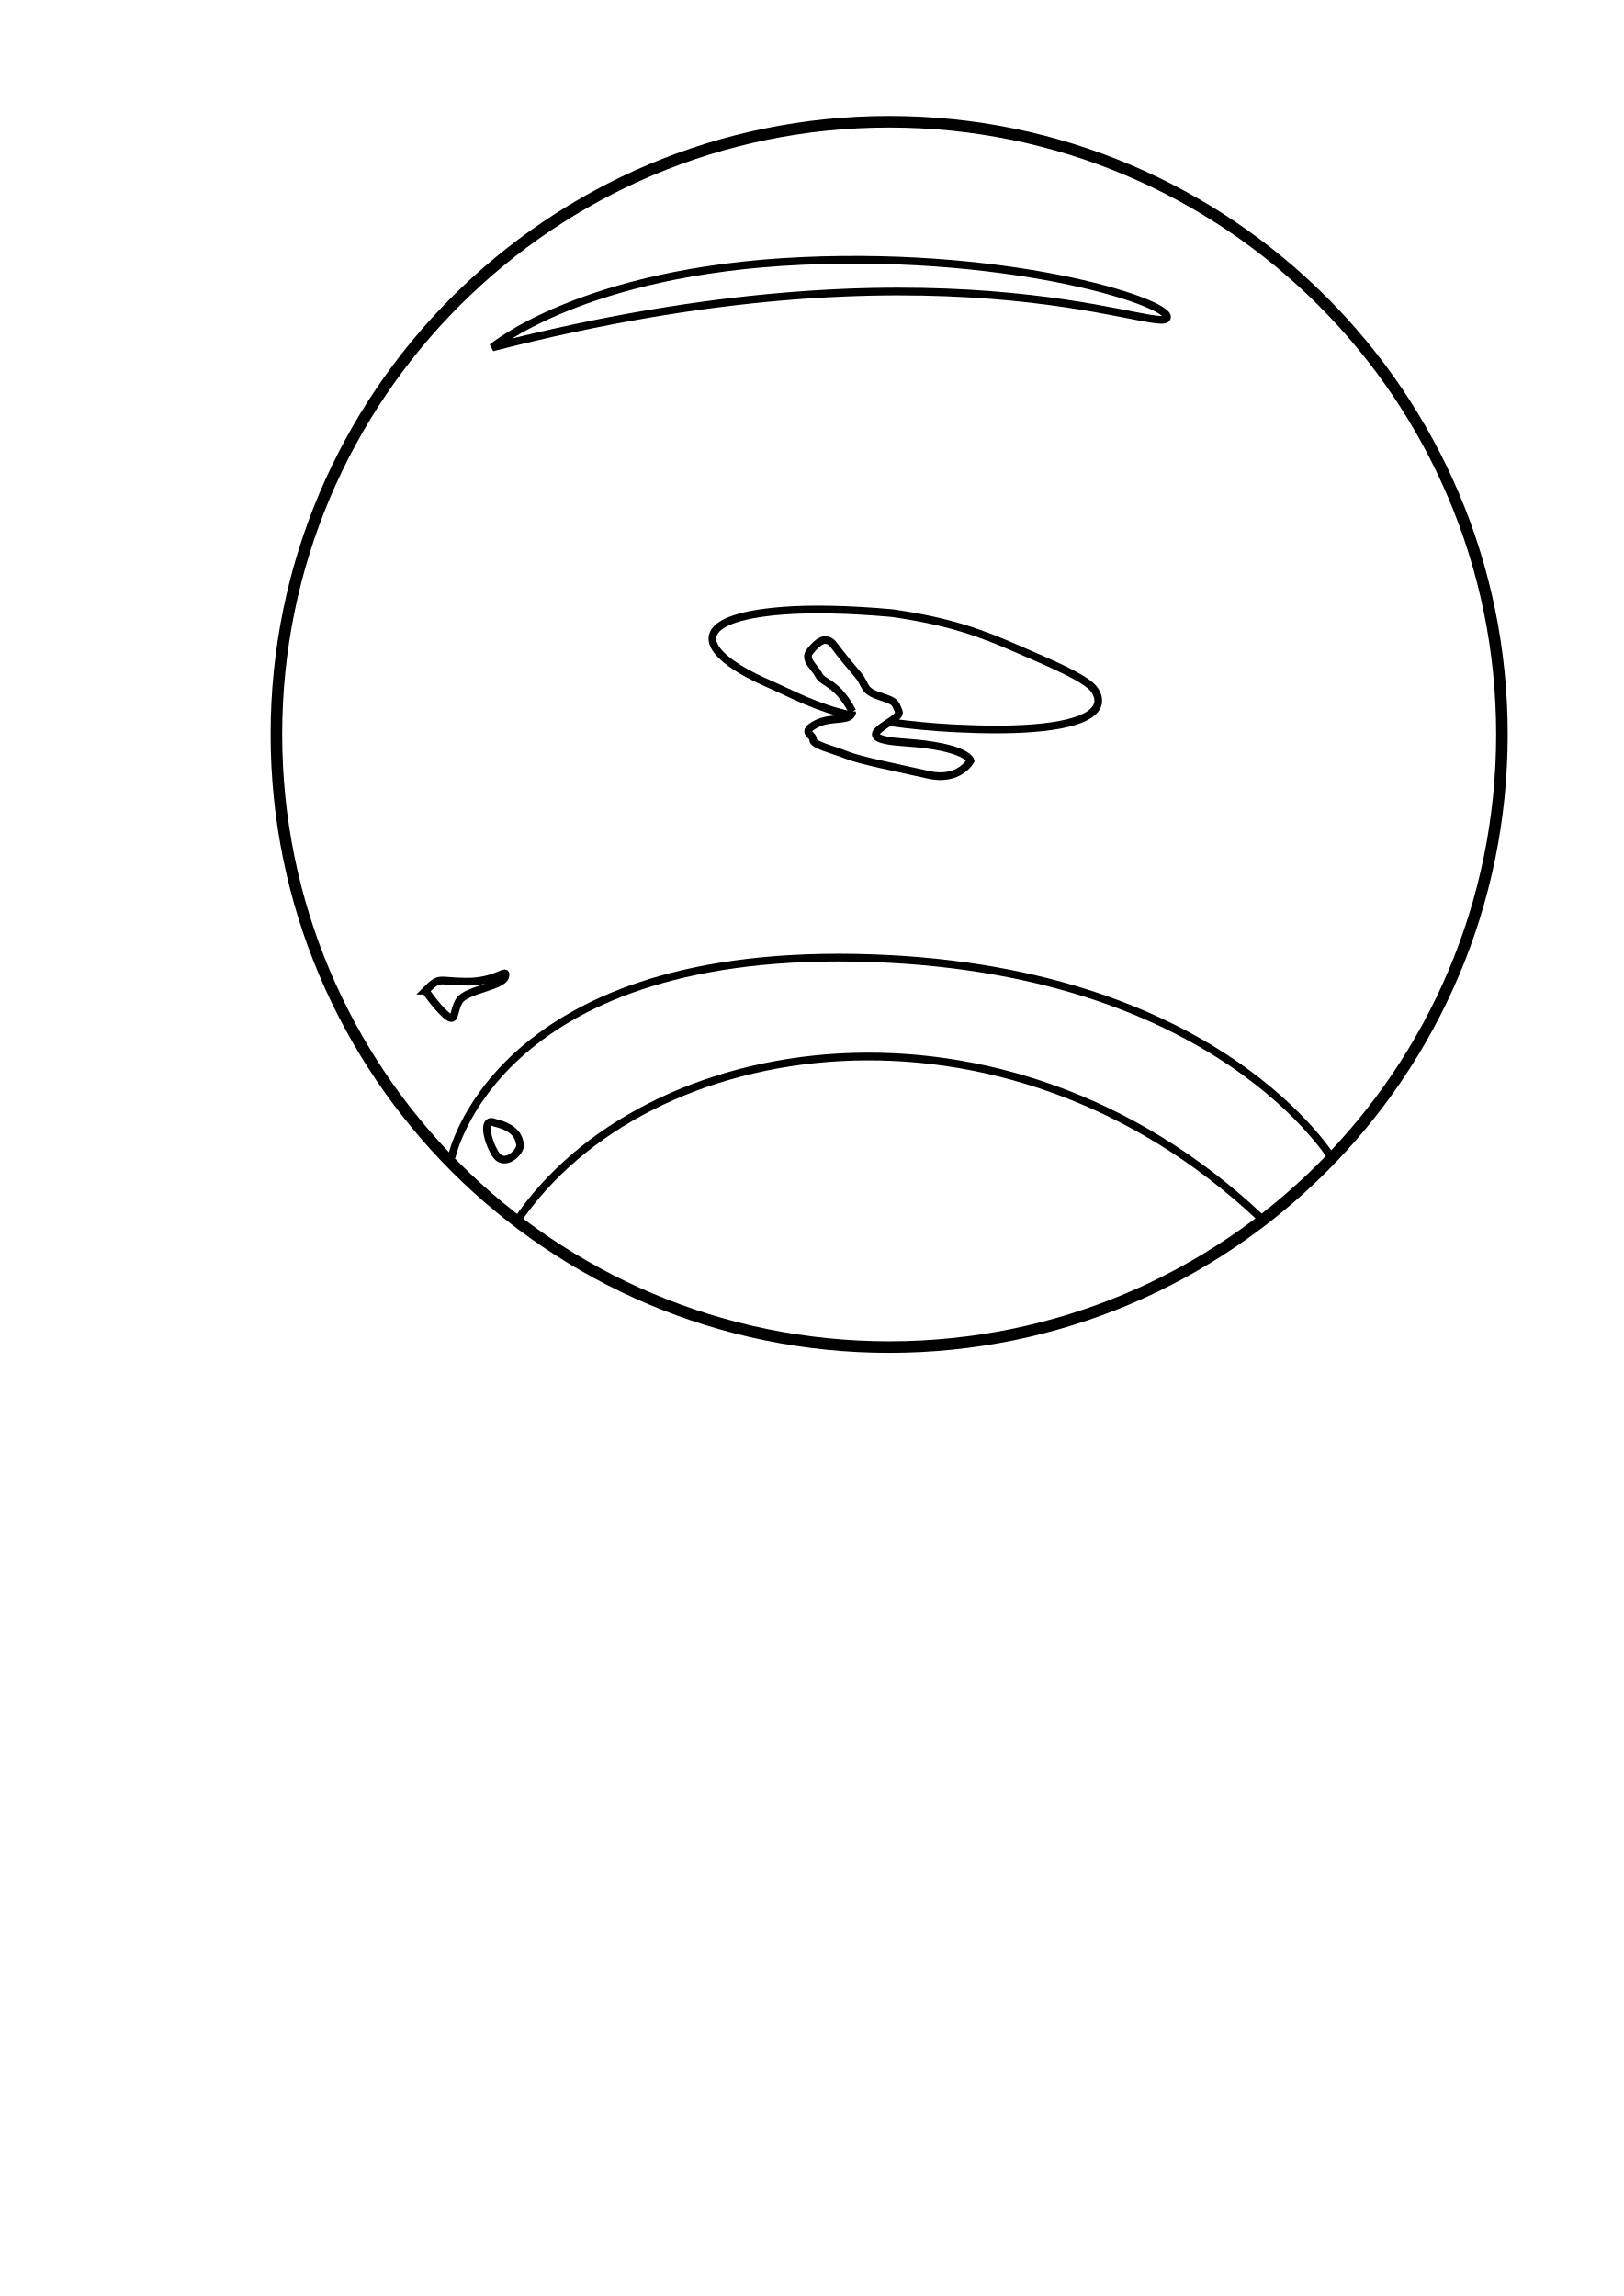
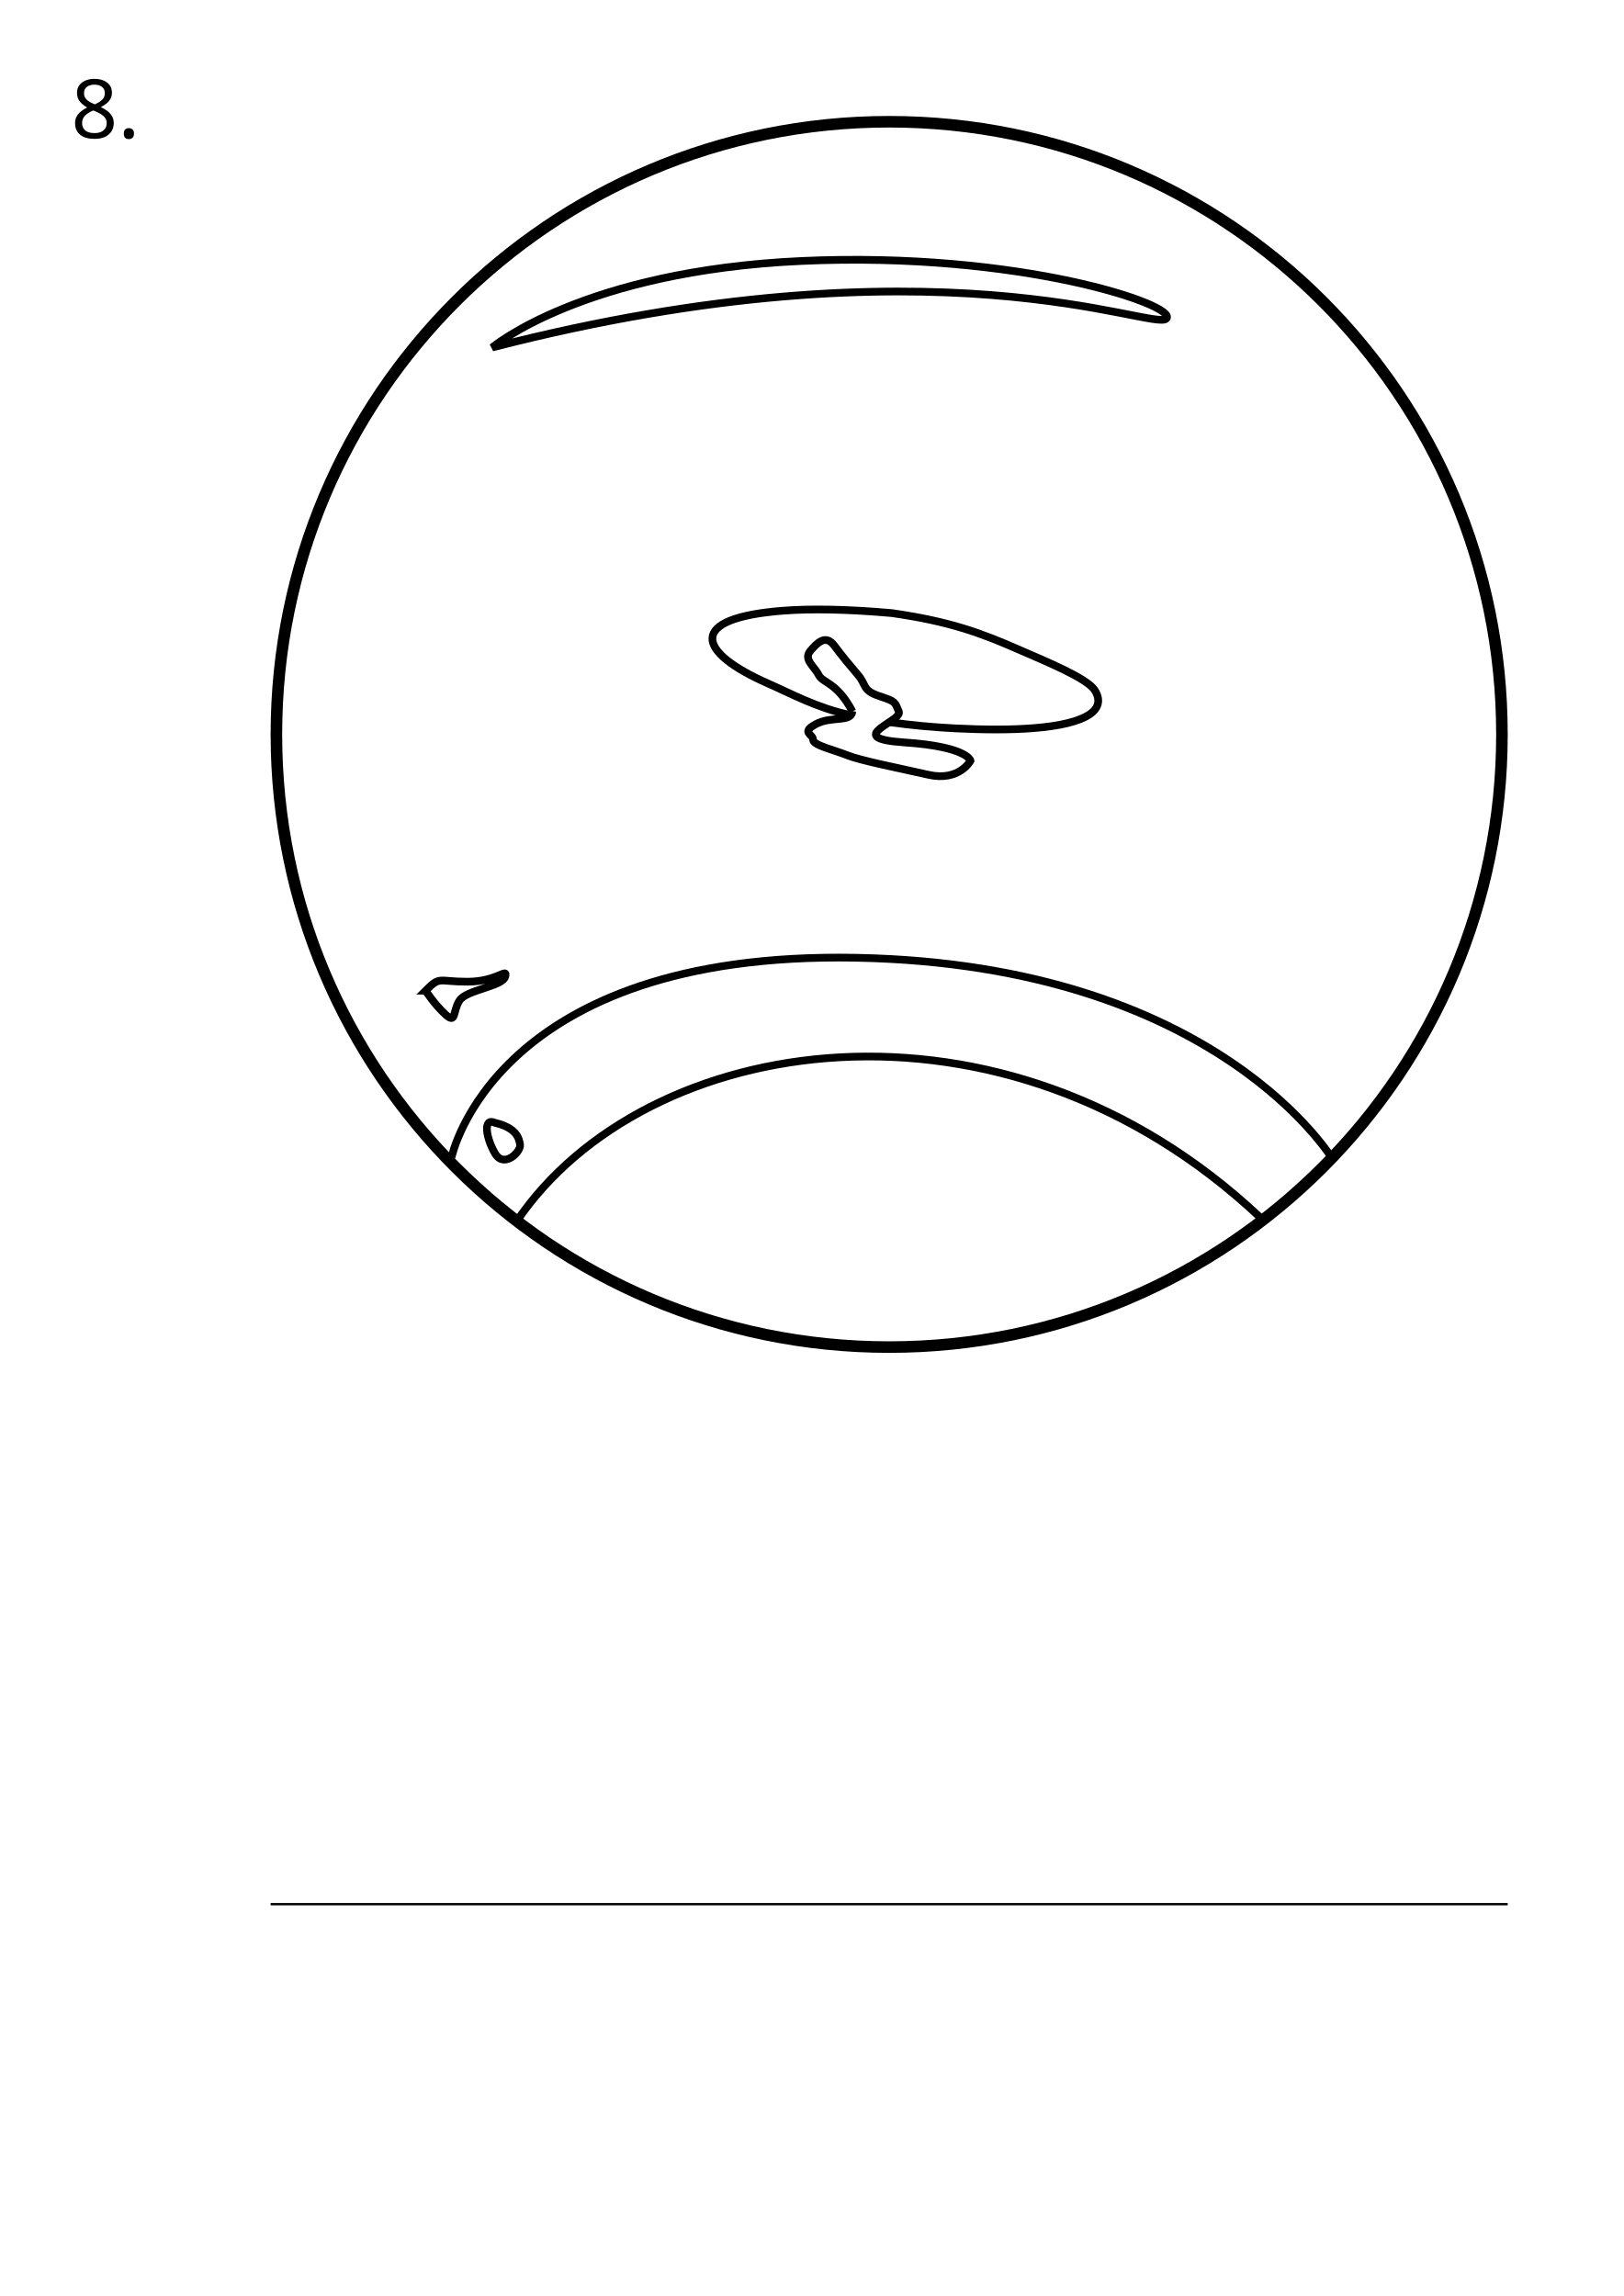
<svg xmlns="http://www.w3.org/2000/svg" width="210mm" height="297mm" viewBox="0 0 210 297" version="1.1" id="svg5387">
  <defs id="defs5381" />
  <g id="layer1">
    <g id="g5987" transform="matrix(0.9969339,0,0,0.9969339,57.47156,-52.58776)">
      <path style="fill:none;stroke:#000000;stroke-width:1;stroke-linecap:butt;stroke-linejoin:miter;stroke-miterlimit:4;stroke-dasharray:none;stroke-opacity:1" d="m 52.679,145.535 c -4.29,-0.903 -7.77,-2.821 -10.655,-4.086 -9.339,-4.094 -10.654,-8.509 1.973,-9.463 3.553,-0.268 8.194,-0.203 14.048,0.314 7.576,1.082 11.607,2.605 16.399,4.701 3.719,1.627 8.949,3.748 9.937,5.318 1.501,2.385 -0.681,4.367 -8.161,4.925 -2.639,0.197 -5.938,0.216 -9.966,0.014 -2.977,-0.15 -5.806,-0.425 -8.459,-0.8" id="path5966" />
      <path style="fill:none;stroke:#000000;stroke-width:1;stroke-linecap:butt;stroke-linejoin:miter;stroke-miterlimit:4;stroke-dasharray:none;stroke-opacity:1" d="m 52.937,145.07 c -2.007,-3.831 -3.831,-3.648 -4.378,-4.743 -0.547,-1.095 -2.007,-2.007 -1.095,-3.101 0.912,-1.095 2.007,-2.189 3.101,-0.73 1.095,1.459 2.007,2.554 3.101,3.831 1.095,1.277 0.547,2.007 2.736,2.736 2.189,0.73 2.007,0.73 2.554,2.007 0.547,1.277 -7.479,3.466 0.73,4.013 8.209,0.547 8.574,2.371 8.574,2.371 0,0 -1.459,2.736 -5.473,1.824 -4.013,-0.912 -8.756,-1.824 -10.58,-2.554 -1.824,-0.73 -4.378,-1.277 -4.378,-2.007 0,-0.73 -1.642,-0.912 0.365,-2.007 2.007,-1.095 4.56,-0.182 4.743,-1.642 z" id="path5968" />
      <path style="fill:none;stroke:#000000;stroke-width:1;stroke-linecap:butt;stroke-linejoin:miter;stroke-miterlimit:4;stroke-dasharray:none;stroke-opacity:1" d="m -2.434,181.29 c 1.935,-1.935 1.548,-1.161 5.418,-1.161 3.87,0 5.289,-1.935 4.902,-0.645 -0.387,1.29 -5.031,1.677 -5.933,3.096 -0.903,1.419 -0.387,3.096 -1.806,1.806 -1.419,-1.29 -2.58,-3.096 -2.58,-3.096 z" id="path5970" />
      <path style="fill:none;stroke:#000000;stroke-width:1;stroke-linecap:butt;stroke-linejoin:miter;stroke-miterlimit:4;stroke-dasharray:none;stroke-opacity:1" d="m 6.595,198.445 c 2.709,0.645 3.096,1.935 3.225,2.838 0.129,0.903 -2.064,3.096 -3.225,1.161 -1.161,-1.935 -1.677,-4.773 0,-3.999 z" id="path5972" />
      <path style="fill:none;stroke:#000000;stroke-width:1;stroke-linecap:butt;stroke-linejoin:miter;stroke-miterlimit:4;stroke-dasharray:none;stroke-opacity:1" d="M 9.351,211.265 C 26.036,186.527 72.498,179.284 105.888,210.763 m 9.542,-7.314 c 0,0 -14.897,-25.515 -61.961,-26.427 C 6.406,176.11 0.933,202.925 0.933,202.925" id="path5974" />
      <path style="fill:none;stroke:#000000;stroke-width:1;stroke-linecap:butt;stroke-linejoin:miter;stroke-miterlimit:4;stroke-dasharray:none;stroke-opacity:1" d="M 6.208,97.834 C 63.866,83 91.985,95.77 93.662,94.093 95.339,92.416 74.701,85.322 46.323,86.612 17.946,87.902 6.208,97.834 6.208,97.834 Z" id="path5976" />
      <ellipse style="fill:none;stroke:#000000;stroke-width:1.5;stroke-linecap:round;stroke-miterlimit:4;stroke-dasharray:none" id="path5978" cx="57.705" cy="148.042" rx="79.496" ry="79.496" />
    </g>
+     <g id="g7664" transform="translate(5.723693)" style="stroke-width:0.3;stroke-miterlimit:4;stroke-dasharray:none">
+       <path style="fill:none;stroke:#000000;stroke-width:0.3;stroke-linecap:butt;stroke-linejoin:miter;stroke-miterlimit:4;stroke-dasharray:none;stroke-opacity:1" d="M 189.276,246.314 H 29.276" id="path6602" />
+     </g>
+     <text xml:space="preserve" style="font-style:normal;font-weight:normal;font-size:10.583px;line-height:1.25;font-family:sans-serif;fill:#000000;fill-opacity:1;stroke:none;stroke-width:0.265" x="9.194" y="17.855" id="text6608">
+       <tspan id="tspan6606" x="9.194" y="17.855" style="stroke-width:0.265">8.</tspan>
+     </text>
  </g>
</svg>
